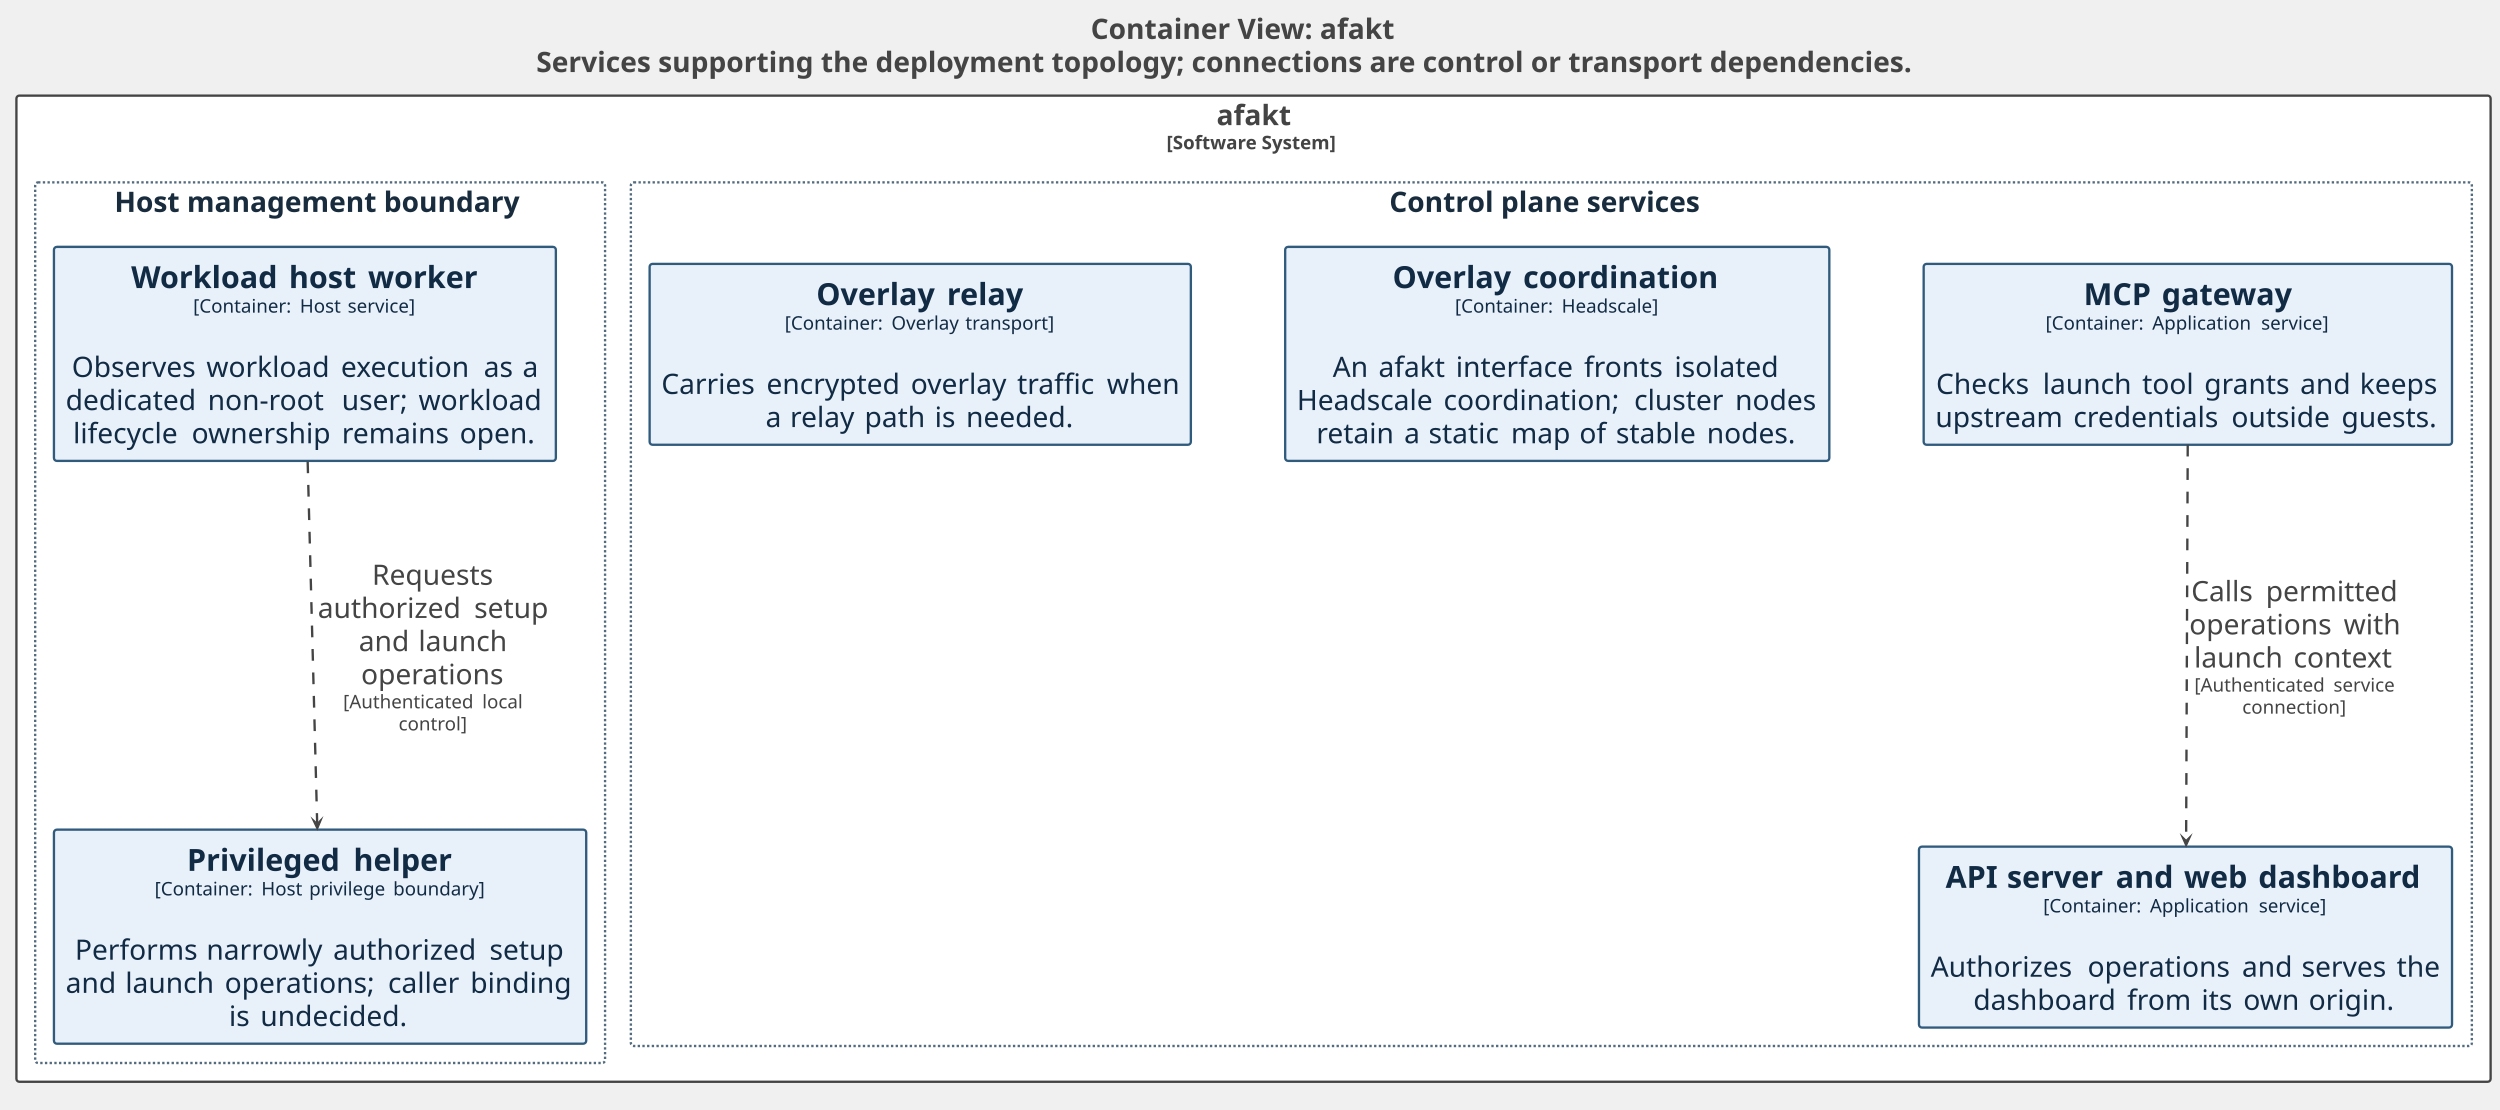
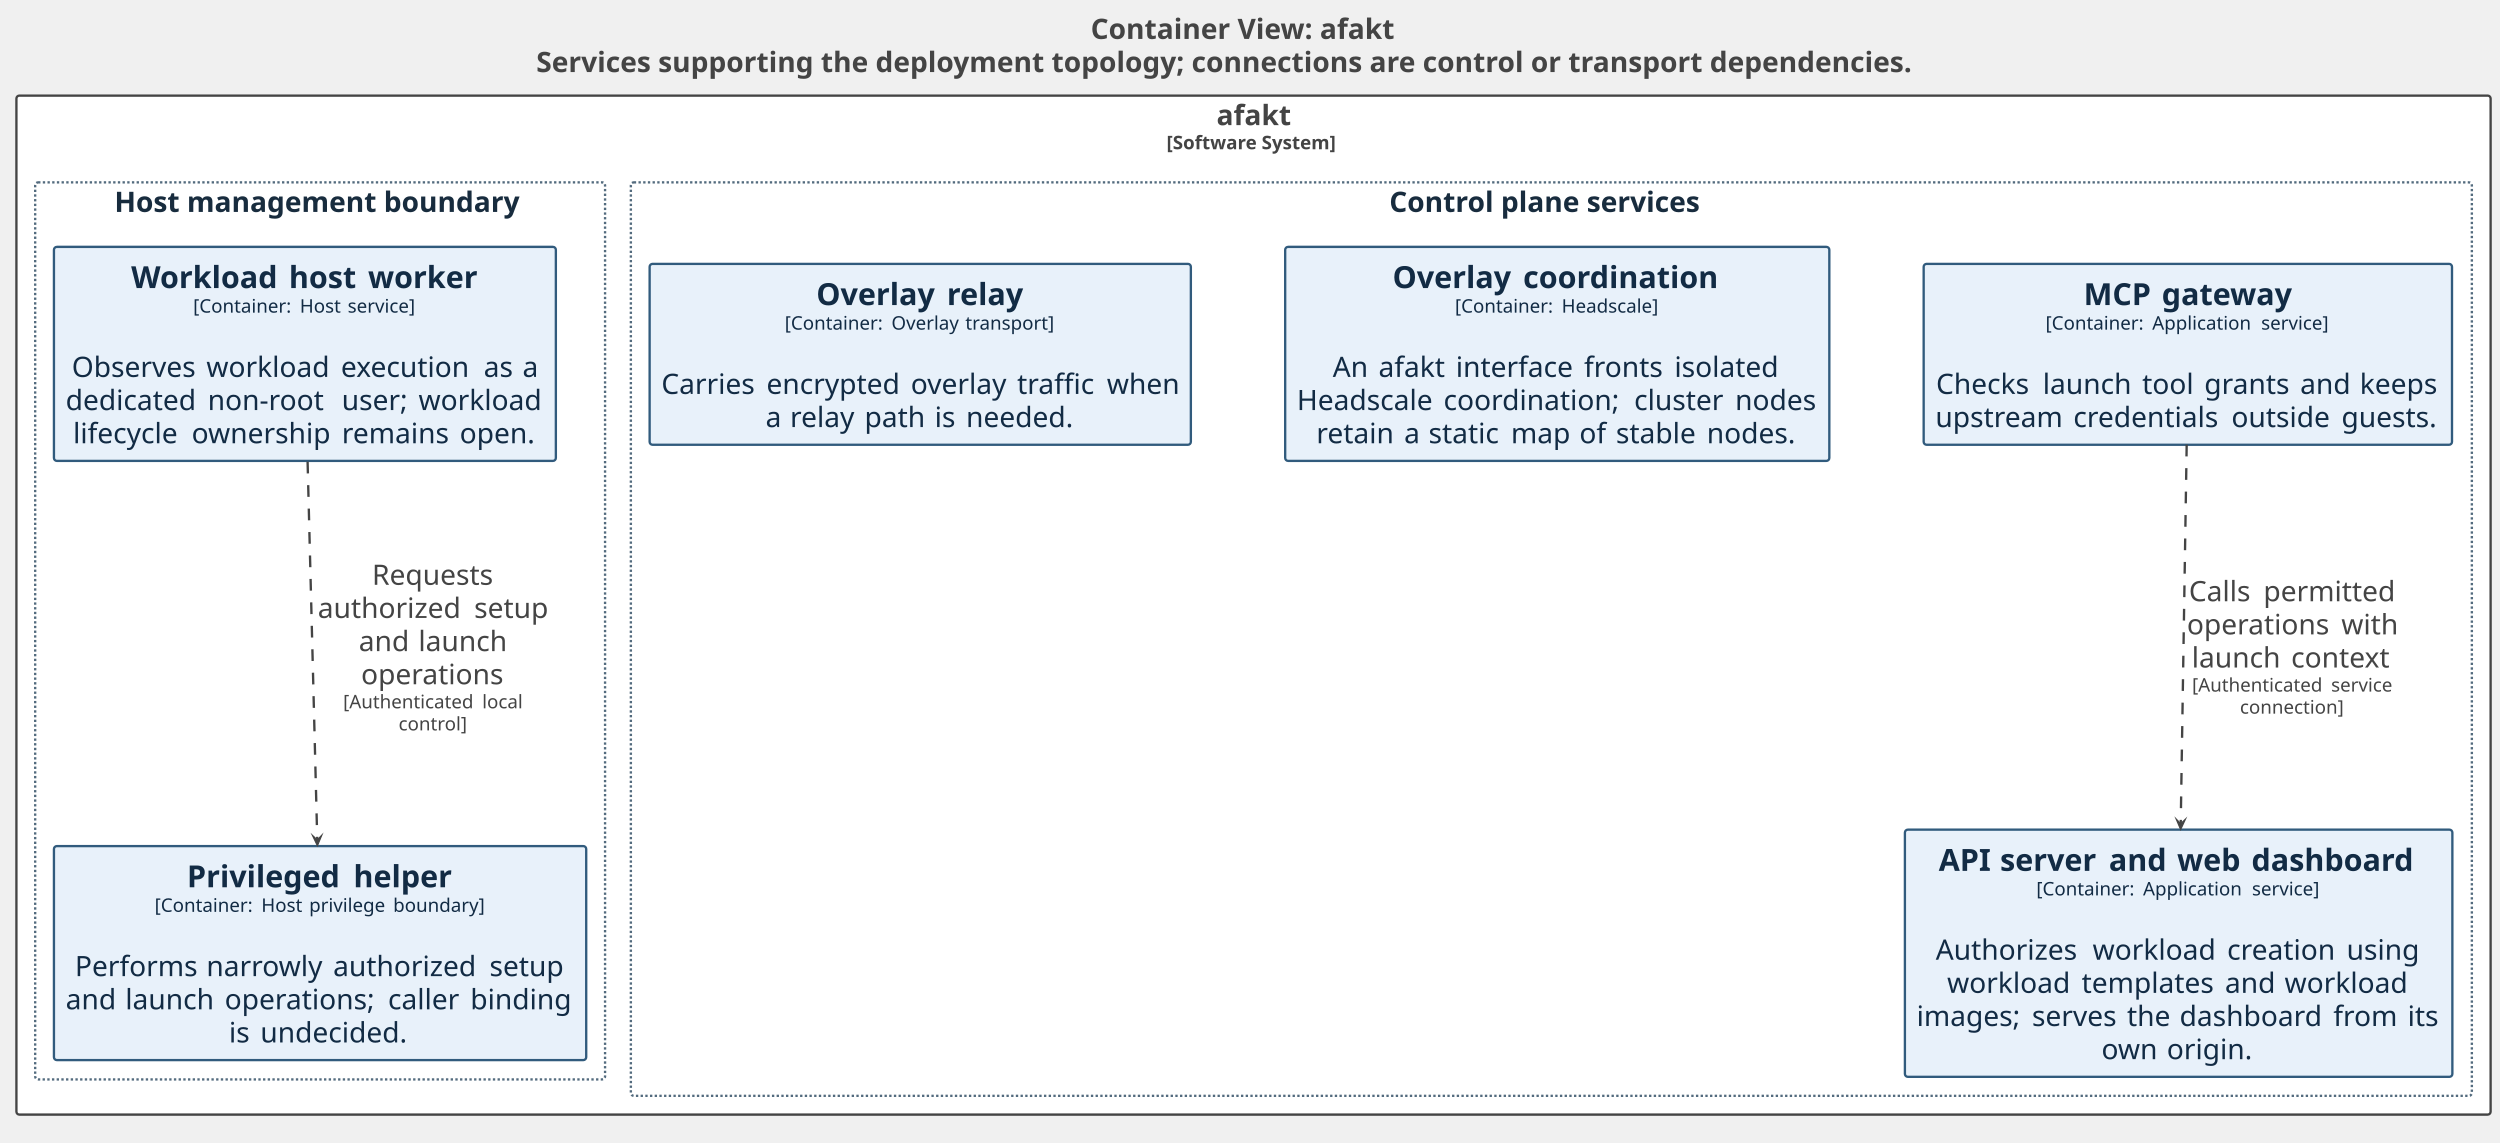
- <svg xmlns="http://www.w3.org/2000/svg" version="1.1" data-diagram-type="DESCRIPTION" style="width:2132px;height:946px;background:#FFFFFF;" width="2132px" height="946px" viewBox="0 0 2132 946" zoomAndPan="magnify" preserveAspectRatio="none" contentStyleType="text/css">
+ <svg xmlns="http://www.w3.org/2000/svg" version="1.1" data-diagram-type="DESCRIPTION" style="width:2132px;height:974px;background:#FFFFFF;" width="2132px" height="974px" viewBox="0 0 2132 974" zoomAndPan="magnify" preserveAspectRatio="none" contentStyleType="text/css">
  <defs />
  <g font-family="sans-serif" lengthAdjust="spacing">
    <g class="title" data-source-line="1">
      <text x="930.131" y="33.203" fill="#444" font-size="24" textLength="264.738" font-weight="700">Container View: afakt</text>
      <text x="457.309" y="61.469" fill="#444" font-size="24" textLength="1210.383" font-weight="700">Services supporting the deployment topology; connections are control or transport dependencies.</text>
    </g>
    <g class="cluster" data-qualified-name="afakt.n.size.16..Software System...size." id="ent0001" data-source-line="75">
-       <rect x="14" y="81.531" width="2110" height="841" fill="#FFF" style="stroke:#444;stroke-width:2;" rx="2.5" ry="2.5" />
+       <rect x="14" y="81.531" width="2110" height="869" fill="#FFF" style="stroke:#444;stroke-width:2;" rx="2.5" ry="2.5" />
      <text x="1037.459" y="106.734" fill="#444" font-size="24" textLength="63.082" font-weight="700">afakt</text>
      <text x="994.82" y="127.266" fill="#444" font-size="16" textLength="148.359" font-weight="700">[Software System]</text>
    </g>
    <g class="cluster" data-qualified-name="afakt.n.size.16..Software System...size..group1" id="ent0002" data-source-line="76">
-       <rect x="538" y="155.531" width="1570" height="736.5" fill="#FFF" style="stroke:#536B7E;stroke-width:2;stroke-dasharray:2,2;" rx="2.5" ry="2.5" />
+       <rect x="538" y="155.531" width="1570" height="779" fill="#FFF" style="stroke:#536B7E;stroke-width:2;stroke-dasharray:2,2;" rx="2.5" ry="2.5" />
      <text x="1184.795" y="180.734" fill="#182C3E" font-size="24" textLength="276.41" font-weight="700">Control plane services</text>
    </g>
    <g class="cluster" data-qualified-name="afakt.n.size.16..Software System...size..group2" id="ent0007" data-source-line="83">
-       <rect x="30" y="155.531" width="486" height="751" fill="#FFF" style="stroke:#536B7E;stroke-width:2;stroke-dasharray:2,2;" rx="2.5" ry="2.5" />
+       <rect x="30" y="155.531" width="486" height="765" fill="#FFF" style="stroke:#536B7E;stroke-width:2;stroke-dasharray:2,2;" rx="2.5" ry="2.5" />
      <text x="97.594" y="180.734" fill="#182C3E" font-size="24" textLength="350.813" font-weight="700">Host management boundary</text>
    </g>
    <g class="entity" data-qualified-name="afakt.n.size.16..Software System...size..group1.afakt.APIserverandwebdashboard" id="ent0003" data-source-line="77">
-       <rect x="1636.5" y="722.031" width="454.59" height="154.262" fill="#E8F1FA" style="stroke:#315B7D;stroke-width:2;" rx="2.5" ry="2.5" />
-       <text x="1659.216" y="757.168" fill="#122B44" font-size="26" textLength="43.71" font-weight="700">API</text>
-       <text x="1702.926" y="757.168" fill="#122B44" font-size="26" font-weight="700"> </text>
-       <text x="1711.496" y="757.168" fill="#122B44" font-size="26" textLength="84.233" font-weight="700">server</text>
-       <text x="1795.729" y="757.168" fill="#122B44" font-size="26" font-weight="700"> </text>
-       <text x="1804.298" y="757.168" fill="#122B44" font-size="26" textLength="49.588" font-weight="700">and</text>
-       <text x="1853.886" y="757.168" fill="#122B44" font-size="26" font-weight="700"> </text>
-       <text x="1862.456" y="757.168" fill="#122B44" font-size="26" textLength="54.895" font-weight="700">web</text>
-       <text x="1917.35" y="757.168" fill="#122B44" font-size="26" font-weight="700"> </text>
-       <text x="1925.919" y="757.168" fill="#122B44" font-size="26" textLength="142.454" font-weight="700">dashboard</text>
-       <text x="1742.436" y="778.121" fill="#122B44" font-size="16" textLength="85.93">[Container:</text>
-       <text x="1828.365" y="778.121" fill="#122B44" font-size="16"> </text>
-       <text x="1833.428" y="778.121" fill="#122B44" font-size="16" textLength="87.828">Application</text>
-       <text x="1921.256" y="778.121" fill="#122B44" font-size="16"> </text>
-       <text x="1926.318" y="778.121" fill="#122B44" font-size="16" textLength="58.836">service]</text>
-       <text x="1859.998" y="804.699" fill="#122B44" font-size="24"> </text>
-       <text x="1646.5" y="832.965" fill="#122B44" font-size="24" textLength="126.188">Authorizes</text>
-       <text x="1772.688" y="832.965" fill="#122B44" font-size="24"> </text>
-       <text x="1780.281" y="832.965" fill="#122B44" font-size="24" textLength="124.078">operations</text>
-       <text x="1904.359" y="832.965" fill="#122B44" font-size="24"> </text>
-       <text x="1911.953" y="832.965" fill="#122B44" font-size="24" textLength="43.254">and</text>
-       <text x="1955.207" y="832.965" fill="#122B44" font-size="24"> </text>
-       <text x="1962.801" y="832.965" fill="#122B44" font-size="24" textLength="73.453">serves</text>
-       <text x="2036.254" y="832.965" fill="#122B44" font-size="24"> </text>
-       <text x="2043.848" y="832.965" fill="#122B44" font-size="24" textLength="37.242">the</text>
-       <text x="1682.869" y="861.23" fill="#122B44" font-size="24" textLength="123.516">dashboard</text>
-       <text x="1806.385" y="861.23" fill="#122B44" font-size="24"> </text>
-       <text x="1813.979" y="861.23" fill="#122B44" font-size="24" textLength="55.793">from</text>
-       <text x="1869.771" y="861.23" fill="#122B44" font-size="24"> </text>
-       <text x="1877.365" y="861.23" fill="#122B44" font-size="24" textLength="28.148">its</text>
-       <text x="1905.514" y="861.23" fill="#122B44" font-size="24"> </text>
-       <text x="1913.107" y="861.23" fill="#122B44" font-size="24" textLength="48.129">own</text>
-       <text x="1961.236" y="861.23" fill="#122B44" font-size="24"> </text>
-       <text x="1968.83" y="861.23" fill="#122B44" font-size="24" textLength="75.891">origin.</text>
+       <rect x="1624.5" y="707.531" width="466.883" height="210.793" fill="#E8F1FA" style="stroke:#315B7D;stroke-width:2;" rx="2.5" ry="2.5" />
+       <text x="1653.363" y="742.668" fill="#122B44" font-size="26" textLength="43.71" font-weight="700">API</text>
+       <text x="1697.073" y="742.668" fill="#122B44" font-size="26" font-weight="700"> </text>
+       <text x="1705.642" y="742.668" fill="#122B44" font-size="26" textLength="84.233" font-weight="700">server</text>
+       <text x="1789.875" y="742.668" fill="#122B44" font-size="26" font-weight="700"> </text>
+       <text x="1798.445" y="742.668" fill="#122B44" font-size="26" textLength="49.588" font-weight="700">and</text>
+       <text x="1848.033" y="742.668" fill="#122B44" font-size="26" font-weight="700"> </text>
+       <text x="1856.602" y="742.668" fill="#122B44" font-size="26" textLength="54.895" font-weight="700">web</text>
+       <text x="1911.497" y="742.668" fill="#122B44" font-size="26" font-weight="700"> </text>
+       <text x="1920.066" y="742.668" fill="#122B44" font-size="26" textLength="142.454" font-weight="700">dashboard</text>
+       <text x="1736.582" y="763.621" fill="#122B44" font-size="16" textLength="85.93">[Container:</text>
+       <text x="1822.512" y="763.621" fill="#122B44" font-size="16"> </text>
+       <text x="1827.574" y="763.621" fill="#122B44" font-size="16" textLength="87.828">Application</text>
+       <text x="1915.402" y="763.621" fill="#122B44" font-size="16"> </text>
+       <text x="1920.465" y="763.621" fill="#122B44" font-size="16" textLength="58.836">service]</text>
+       <text x="1854.145" y="790.199" fill="#122B44" font-size="24"> </text>
+       <text x="1650.789" y="818.465" fill="#122B44" font-size="24" textLength="126.188">Authorizes</text>
+       <text x="1776.977" y="818.465" fill="#122B44" font-size="24"> </text>
+       <text x="1784.57" y="818.465" fill="#122B44" font-size="24" textLength="107.121">workload</text>
+       <text x="1891.691" y="818.465" fill="#122B44" font-size="24"> </text>
+       <text x="1899.285" y="818.465" fill="#122B44" font-size="24" textLength="94.289">creation</text>
+       <text x="1993.574" y="818.465" fill="#122B44" font-size="24"> </text>
+       <text x="2001.168" y="818.465" fill="#122B44" font-size="24" textLength="63.926">using</text>
+       <text x="1660.486" y="846.73" fill="#122B44" font-size="24" textLength="107.121">workload</text>
+       <text x="1767.607" y="846.73" fill="#122B44" font-size="24"> </text>
+       <text x="1775.201" y="846.73" fill="#122B44" font-size="24" textLength="114.633">templates</text>
+       <text x="1889.834" y="846.73" fill="#122B44" font-size="24"> </text>
+       <text x="1897.428" y="846.73" fill="#122B44" font-size="24" textLength="43.254">and</text>
+       <text x="1940.682" y="846.73" fill="#122B44" font-size="24"> </text>
+       <text x="1948.275" y="846.73" fill="#122B44" font-size="24" textLength="107.121">workload</text>
+       <text x="1634.5" y="874.996" fill="#122B44" font-size="24" textLength="90.762">images;</text>
+       <text x="1725.262" y="874.996" fill="#122B44" font-size="24"> </text>
+       <text x="1732.855" y="874.996" fill="#122B44" font-size="24" textLength="73.453">serves</text>
+       <text x="1806.309" y="874.996" fill="#122B44" font-size="24"> </text>
+       <text x="1813.902" y="874.996" fill="#122B44" font-size="24" textLength="37.242">the</text>
+       <text x="1851.145" y="874.996" fill="#122B44" font-size="24"> </text>
+       <text x="1858.738" y="874.996" fill="#122B44" font-size="24" textLength="123.516">dashboard</text>
+       <text x="1982.254" y="874.996" fill="#122B44" font-size="24"> </text>
+       <text x="1989.848" y="874.996" fill="#122B44" font-size="24" textLength="55.793">from</text>
+       <text x="2045.641" y="874.996" fill="#122B44" font-size="24"> </text>
+       <text x="2053.234" y="874.996" fill="#122B44" font-size="24" textLength="28.148">its</text>
+       <text x="1792.135" y="903.262" fill="#122B44" font-size="24" textLength="48.129">own</text>
+       <text x="1840.264" y="903.262" fill="#122B44" font-size="24"> </text>
+       <text x="1847.857" y="903.262" fill="#122B44" font-size="24" textLength="75.891">origin.</text>
    </g>
    <g class="entity" data-qualified-name="afakt.n.size.16..Software System...size..group1.afakt.MCPgateway" id="ent0004" data-source-line="78">
      <rect x="1640.5" y="225.031" width="450.57" height="154.262" fill="#E8F1FA" style="stroke:#315B7D;stroke-width:2;" rx="2.5" ry="2.5" />
      <text x="1776.924" y="260.168" fill="#122B44" font-size="26" textLength="58.068" font-weight="700">MCP</text>
      <text x="1834.993" y="260.168" fill="#122B44" font-size="26" font-weight="700"> </text>
      <text x="1843.562" y="260.168" fill="#122B44" font-size="26" textLength="111.084" font-weight="700">gateway</text>
      <text x="1744.426" y="281.121" fill="#122B44" font-size="16" textLength="85.93">[Container:</text>
      <text x="1830.355" y="281.121" fill="#122B44" font-size="16"> </text>
      <text x="1835.418" y="281.121" fill="#122B44" font-size="16" textLength="87.828">Application</text>
      <text x="1923.246" y="281.121" fill="#122B44" font-size="16"> </text>
      <text x="1928.309" y="281.121" fill="#122B44" font-size="16" textLength="58.836">service]</text>
      <text x="1861.988" y="307.699" fill="#122B44" font-size="24"> </text>
      <text x="1651.051" y="335.965" fill="#122B44" font-size="24" textLength="83.426">Checks</text>
      <text x="1734.477" y="335.965" fill="#122B44" font-size="24"> </text>
      <text x="1742.07" y="335.965" fill="#122B44" font-size="24" textLength="77.168">launch</text>
      <text x="1819.238" y="335.965" fill="#122B44" font-size="24"> </text>
      <text x="1826.832" y="335.965" fill="#122B44" font-size="24" textLength="45.398">tool</text>
      <text x="1872.23" y="335.965" fill="#122B44" font-size="24"> </text>
      <text x="1879.824" y="335.965" fill="#122B44" font-size="24" textLength="74.145">grants</text>
      <text x="1953.969" y="335.965" fill="#122B44" font-size="24"> </text>
      <text x="1961.563" y="335.965" fill="#122B44" font-size="24" textLength="43.254">and</text>
      <text x="2004.816" y="335.965" fill="#122B44" font-size="24"> </text>
      <text x="2012.41" y="335.965" fill="#122B44" font-size="24" textLength="68.109">keeps</text>
      <text x="1650.5" y="364.23" fill="#122B44" font-size="24" textLength="110.063">upstream</text>
      <text x="1760.563" y="364.23" fill="#122B44" font-size="24"> </text>
      <text x="1768.156" y="364.23" fill="#122B44" font-size="24" textLength="127.195">credentials</text>
      <text x="1895.352" y="364.23" fill="#122B44" font-size="24"> </text>
      <text x="1902.945" y="364.23" fill="#122B44" font-size="24" textLength="86.262">outside</text>
      <text x="1989.207" y="364.23" fill="#122B44" font-size="24"> </text>
      <text x="1996.801" y="364.23" fill="#122B44" font-size="24" textLength="84.27">guests.</text>
    </g>
    <g class="entity" data-qualified-name="afakt.n.size.16..Software System...size..group1.afakt.Overlaycoordination" id="ent0005" data-source-line="79">
      <rect x="1096" y="210.531" width="464.047" height="182.527" fill="#E8F1FA" style="stroke:#315B7D;stroke-width:2;" rx="2.5" ry="2.5" />
      <text x="1187.556" y="245.668" fill="#122B44" font-size="26" textLength="102.781" font-weight="700">Overlay</text>
      <text x="1290.337" y="245.668" fill="#122B44" font-size="26" font-weight="700"> </text>
      <text x="1298.907" y="245.668" fill="#122B44" font-size="26" textLength="169.584" font-weight="700">coordination</text>
      <text x="1240.773" y="266.621" fill="#122B44" font-size="16" textLength="85.93">[Container:</text>
      <text x="1326.703" y="266.621" fill="#122B44" font-size="16"> </text>
      <text x="1331.766" y="266.621" fill="#122B44" font-size="16" textLength="83.508">Headscale]</text>
      <text x="1324.227" y="293.199" fill="#122B44" font-size="24"> </text>
      <text x="1136.545" y="321.465" fill="#122B44" font-size="24" textLength="31.453">An</text>
      <text x="1167.998" y="321.465" fill="#122B44" font-size="24"> </text>
      <text x="1175.592" y="321.465" fill="#122B44" font-size="24" textLength="58.336">afakt</text>
      <text x="1233.928" y="321.465" fill="#122B44" font-size="24"> </text>
      <text x="1241.521" y="321.465" fill="#122B44" font-size="24" textLength="101.742">interface</text>
      <text x="1343.264" y="321.465" fill="#122B44" font-size="24"> </text>
      <text x="1350.857" y="321.465" fill="#122B44" font-size="24" textLength="69.492">fronts</text>
      <text x="1420.35" y="321.465" fill="#122B44" font-size="24"> </text>
      <text x="1427.943" y="321.465" fill="#122B44" font-size="24" textLength="91.559">isolated</text>
      <text x="1106" y="349.73" fill="#122B44" font-size="24" textLength="117.457">Headscale</text>
      <text x="1223.457" y="349.73" fill="#122B44" font-size="24"> </text>
      <text x="1231.051" y="349.73" fill="#122B44" font-size="24" textLength="154.934">coordination;</text>
      <text x="1385.984" y="349.73" fill="#122B44" font-size="24"> </text>
      <text x="1393.578" y="349.73" fill="#122B44" font-size="24" textLength="78.527">cluster</text>
      <text x="1472.105" y="349.73" fill="#122B44" font-size="24"> </text>
      <text x="1479.699" y="349.73" fill="#122B44" font-size="24" textLength="70.348">nodes</text>
      <text x="1122.576" y="377.996" fill="#122B44" font-size="24" textLength="67.254">retain</text>
      <text x="1189.83" y="377.996" fill="#122B44" font-size="24"> </text>
      <text x="1197.424" y="377.996" fill="#122B44" font-size="24">a</text>
      <text x="1210.678" y="377.996" fill="#122B44" font-size="24"> </text>
      <text x="1218.271" y="377.996" fill="#122B44" font-size="24" textLength="62.672">static</text>
      <text x="1280.943" y="377.996" fill="#122B44" font-size="24"> </text>
      <text x="1288.537" y="377.996" fill="#122B44" font-size="24" textLength="50.766">map</text>
      <text x="1339.303" y="377.996" fill="#122B44" font-size="24"> </text>
      <text x="1346.896" y="377.996" fill="#122B44" font-size="24" textLength="23.566">of</text>
      <text x="1370.463" y="377.996" fill="#122B44" font-size="24"> </text>
      <text x="1378.057" y="377.996" fill="#122B44" font-size="24" textLength="69.879">stable</text>
      <text x="1447.936" y="377.996" fill="#122B44" font-size="24"> </text>
      <text x="1455.529" y="377.996" fill="#122B44" font-size="24" textLength="77.941">nodes.</text>
    </g>
    <g class="entity" data-qualified-name="afakt.n.size.16..Software System...size..group1.afakt.Overlayrelay" id="ent0006" data-source-line="80">
      <rect x="554" y="225.031" width="461.563" height="154.262" fill="#E8F1FA" style="stroke:#315B7D;stroke-width:2;" rx="2.5" ry="2.5" />
      <text x="696.13" y="260.168" fill="#122B44" font-size="26" textLength="102.781" font-weight="700">Overlay</text>
      <text x="798.911" y="260.168" fill="#122B44" font-size="26" font-weight="700"> </text>
      <text x="807.48" y="260.168" fill="#122B44" font-size="26" textLength="65.952" font-weight="700">relay</text>
      <text x="669.215" y="281.121" fill="#122B44" font-size="16" textLength="85.93">[Container:</text>
      <text x="755.145" y="281.121" fill="#122B44" font-size="16"> </text>
      <text x="760.207" y="281.121" fill="#122B44" font-size="16" textLength="57.992">Overlay</text>
      <text x="818.199" y="281.121" fill="#122B44" font-size="16"> </text>
      <text x="823.262" y="281.121" fill="#122B44" font-size="16" textLength="77.086">transport]</text>
      <text x="780.984" y="307.699" fill="#122B44" font-size="24"> </text>
      <text x="564" y="335.965" fill="#122B44" font-size="24" textLength="82.043">Carries</text>
      <text x="646.043" y="335.965" fill="#122B44" font-size="24"> </text>
      <text x="653.637" y="335.965" fill="#122B44" font-size="24" textLength="115.477">encrypted</text>
      <text x="769.113" y="335.965" fill="#122B44" font-size="24"> </text>
      <text x="776.707" y="335.965" fill="#122B44" font-size="24" textLength="83.086">overlay</text>
      <text x="859.793" y="335.965" fill="#122B44" font-size="24"> </text>
      <text x="867.387" y="335.965" fill="#122B44" font-size="24" textLength="68.93">traffic</text>
      <text x="936.316" y="335.965" fill="#122B44" font-size="24"> </text>
      <text x="943.91" y="335.965" fill="#122B44" font-size="24" textLength="61.652">when</text>
      <text x="652.898" y="364.23" fill="#122B44" font-size="24">a</text>
      <text x="666.152" y="364.23" fill="#122B44" font-size="24"> </text>
      <text x="673.746" y="364.23" fill="#122B44" font-size="24" textLength="55.922">relay</text>
      <text x="729.668" y="364.23" fill="#122B44" font-size="24"> </text>
      <text x="737.262" y="364.23" fill="#122B44" font-size="24" textLength="52.23">path</text>
      <text x="789.492" y="364.23" fill="#122B44" font-size="24"> </text>
      <text x="797.086" y="364.23" fill="#122B44" font-size="24" textLength="19.172">is</text>
      <text x="816.258" y="364.23" fill="#122B44" font-size="24"> </text>
      <text x="823.852" y="364.23" fill="#122B44" font-size="24" textLength="92.813">needed.</text>
    </g>
    <g class="entity" data-qualified-name="afakt.n.size.16..Software System...size..group2.afakt.Workloadhostworker" id="ent0008" data-source-line="84">
      <rect x="46" y="210.531" width="428.035" height="182.527" fill="#E8F1FA" style="stroke:#315B7D;stroke-width:2;" rx="2.5" ry="2.5" />
      <text x="111.832" y="245.668" fill="#122B44" font-size="26" textLength="125.95" font-weight="700">Workload</text>
      <text x="237.782" y="245.668" fill="#122B44" font-size="26" font-weight="700"> </text>
      <text x="246.351" y="245.668" fill="#122B44" font-size="26" textLength="58.919" font-weight="700">host</text>
      <text x="305.27" y="245.668" fill="#122B44" font-size="26" font-weight="700"> </text>
      <text x="313.839" y="245.668" fill="#122B44" font-size="26" textLength="94.364" font-weight="700">worker</text>
      <text x="164.709" y="266.621" fill="#122B44" font-size="16" textLength="85.93">[Container:</text>
      <text x="250.639" y="266.621" fill="#122B44" font-size="16"> </text>
      <text x="255.701" y="266.621" fill="#122B44" font-size="16" textLength="35.727">Host</text>
      <text x="291.428" y="266.621" fill="#122B44" font-size="16"> </text>
      <text x="296.49" y="266.621" fill="#122B44" font-size="16" textLength="58.836">service]</text>
      <text x="256.221" y="293.199" fill="#122B44" font-size="24"> </text>
      <text x="61.197" y="321.465" fill="#122B44" font-size="24" textLength="107.203">Observes</text>
      <text x="168.4" y="321.465" fill="#122B44" font-size="24"> </text>
      <text x="175.994" y="321.465" fill="#122B44" font-size="24" textLength="107.121">workload</text>
      <text x="283.115" y="321.465" fill="#122B44" font-size="24"> </text>
      <text x="290.709" y="321.465" fill="#122B44" font-size="24" textLength="114.199">execution</text>
      <text x="404.908" y="321.465" fill="#122B44" font-size="24"> </text>
      <text x="412.502" y="321.465" fill="#122B44" font-size="24" textLength="25.488">as</text>
      <text x="437.99" y="321.465" fill="#122B44" font-size="24"> </text>
      <text x="445.584" y="321.465" fill="#122B44" font-size="24">a</text>
      <text x="56" y="349.73" fill="#122B44" font-size="24" textLength="113.52">dedicated</text>
      <text x="169.52" y="349.73" fill="#122B44" font-size="24"> </text>
      <text x="177.113" y="349.73" fill="#122B44" font-size="24" textLength="106.699">non-root</text>
      <text x="283.813" y="349.73" fill="#122B44" font-size="24"> </text>
      <text x="291.406" y="349.73" fill="#122B44" font-size="24" textLength="57.914">user;</text>
      <text x="349.32" y="349.73" fill="#122B44" font-size="24"> </text>
      <text x="356.914" y="349.73" fill="#122B44" font-size="24" textLength="107.121">workload</text>
      <text x="62.316" y="377.996" fill="#122B44" font-size="24" textLength="93.504">lifecycle</text>
      <text x="155.82" y="377.996" fill="#122B44" font-size="24"> </text>
      <text x="163.414" y="377.996" fill="#122B44" font-size="24" textLength="120.492">ownership</text>
      <text x="283.906" y="377.996" fill="#122B44" font-size="24"> </text>
      <text x="291.5" y="377.996" fill="#122B44" font-size="24" textLength="92.918">remains</text>
      <text x="384.418" y="377.996" fill="#122B44" font-size="24"> </text>
      <text x="392.012" y="377.996" fill="#122B44" font-size="24" textLength="65.707">open.</text>
    </g>
    <g class="entity" data-qualified-name="afakt.n.size.16..Software System...size..group2.afakt.Privilegedhelper" id="ent0009" data-source-line="85">
-       <rect x="46" y="707.531" width="453.922" height="182.527" fill="#E8F1FA" style="stroke:#315B7D;stroke-width:2;" rx="2.5" ry="2.5" />
-       <text x="159.452" y="742.668" fill="#122B44" font-size="26" textLength="133.402" font-weight="700">Privileged</text>
-       <text x="292.854" y="742.668" fill="#122B44" font-size="26" font-weight="700"> </text>
-       <text x="301.424" y="742.668" fill="#122B44" font-size="26" textLength="85.046" font-weight="700">helper</text>
-       <text x="131.863" y="763.621" fill="#122B44" font-size="16" textLength="85.93">[Container:</text>
-       <text x="217.793" y="763.621" fill="#122B44" font-size="16"> </text>
-       <text x="222.855" y="763.621" fill="#122B44" font-size="16" textLength="35.727">Host</text>
-       <text x="258.582" y="763.621" fill="#122B44" font-size="16"> </text>
-       <text x="263.645" y="763.621" fill="#122B44" font-size="16" textLength="66.578">privilege</text>
-       <text x="330.223" y="763.621" fill="#122B44" font-size="16"> </text>
-       <text x="335.285" y="763.621" fill="#122B44" font-size="16" textLength="78.773">boundary]</text>
-       <text x="269.164" y="790.199" fill="#122B44" font-size="24"> </text>
-       <text x="63.91" y="818.465" fill="#122B44" font-size="24" textLength="104.484">Performs</text>
-       <text x="168.395" y="818.465" fill="#122B44" font-size="24"> </text>
-       <text x="175.988" y="818.465" fill="#122B44" font-size="24" textLength="100.5">narrowly</text>
-       <text x="276.488" y="818.465" fill="#122B44" font-size="24"> </text>
-       <text x="284.082" y="818.465" fill="#122B44" font-size="24" textLength="125.754">authorized</text>
-       <text x="409.836" y="818.465" fill="#122B44" font-size="24"> </text>
-       <text x="417.43" y="818.465" fill="#122B44" font-size="24" textLength="64.582">setup</text>
-       <text x="56" y="846.73" fill="#122B44" font-size="24" textLength="43.254">and</text>
-       <text x="99.254" y="846.73" fill="#122B44" font-size="24"> </text>
-       <text x="106.848" y="846.73" fill="#122B44" font-size="24" textLength="77.168">launch</text>
-       <text x="184.016" y="846.73" fill="#122B44" font-size="24"> </text>
-       <text x="191.609" y="846.73" fill="#122B44" font-size="24" textLength="131.672">operations;</text>
-       <text x="323.281" y="846.73" fill="#122B44" font-size="24"> </text>
-       <text x="330.875" y="846.73" fill="#122B44" font-size="24" textLength="62.613">caller</text>
-       <text x="393.488" y="846.73" fill="#122B44" font-size="24"> </text>
-       <text x="401.082" y="846.73" fill="#122B44" font-size="24" textLength="88.84">binding</text>
-       <text x="195.242" y="874.996" fill="#122B44" font-size="24" textLength="19.172">is</text>
-       <text x="214.414" y="874.996" fill="#122B44" font-size="24"> </text>
-       <text x="222.008" y="874.996" fill="#122B44" font-size="24" textLength="128.672">undecided.</text>
+       <rect x="46" y="721.531" width="453.922" height="182.527" fill="#E8F1FA" style="stroke:#315B7D;stroke-width:2;" rx="2.5" ry="2.5" />
+       <text x="159.452" y="756.668" fill="#122B44" font-size="26" textLength="133.402" font-weight="700">Privileged</text>
+       <text x="292.854" y="756.668" fill="#122B44" font-size="26" font-weight="700"> </text>
+       <text x="301.424" y="756.668" fill="#122B44" font-size="26" textLength="85.046" font-weight="700">helper</text>
+       <text x="131.863" y="777.621" fill="#122B44" font-size="16" textLength="85.93">[Container:</text>
+       <text x="217.793" y="777.621" fill="#122B44" font-size="16"> </text>
+       <text x="222.855" y="777.621" fill="#122B44" font-size="16" textLength="35.727">Host</text>
+       <text x="258.582" y="777.621" fill="#122B44" font-size="16"> </text>
+       <text x="263.645" y="777.621" fill="#122B44" font-size="16" textLength="66.578">privilege</text>
+       <text x="330.223" y="777.621" fill="#122B44" font-size="16"> </text>
+       <text x="335.285" y="777.621" fill="#122B44" font-size="16" textLength="78.773">boundary]</text>
+       <text x="269.164" y="804.199" fill="#122B44" font-size="24"> </text>
+       <text x="63.91" y="832.465" fill="#122B44" font-size="24" textLength="104.484">Performs</text>
+       <text x="168.395" y="832.465" fill="#122B44" font-size="24"> </text>
+       <text x="175.988" y="832.465" fill="#122B44" font-size="24" textLength="100.5">narrowly</text>
+       <text x="276.488" y="832.465" fill="#122B44" font-size="24"> </text>
+       <text x="284.082" y="832.465" fill="#122B44" font-size="24" textLength="125.754">authorized</text>
+       <text x="409.836" y="832.465" fill="#122B44" font-size="24"> </text>
+       <text x="417.43" y="832.465" fill="#122B44" font-size="24" textLength="64.582">setup</text>
+       <text x="56" y="860.73" fill="#122B44" font-size="24" textLength="43.254">and</text>
+       <text x="99.254" y="860.73" fill="#122B44" font-size="24"> </text>
+       <text x="106.848" y="860.73" fill="#122B44" font-size="24" textLength="77.168">launch</text>
+       <text x="184.016" y="860.73" fill="#122B44" font-size="24"> </text>
+       <text x="191.609" y="860.73" fill="#122B44" font-size="24" textLength="131.672">operations;</text>
+       <text x="323.281" y="860.73" fill="#122B44" font-size="24"> </text>
+       <text x="330.875" y="860.73" fill="#122B44" font-size="24" textLength="62.613">caller</text>
+       <text x="393.488" y="860.73" fill="#122B44" font-size="24"> </text>
+       <text x="401.082" y="860.73" fill="#122B44" font-size="24" textLength="88.84">binding</text>
+       <text x="195.242" y="888.996" fill="#122B44" font-size="24" textLength="19.172">is</text>
+       <text x="214.414" y="888.996" fill="#122B44" font-size="24"> </text>
+       <text x="222.008" y="888.996" fill="#122B44" font-size="24" textLength="128.672">undecided.</text>
    </g>
    <g class="link" data-entity-1="ent0008" data-entity-2="ent0009" id="lnk10" data-link-type="dependency">
-       <polygon points="270.617,707.29,274.379,698.188,270.486,702.292,266.382,698.398,270.617,707.29" fill="#444" style="stroke:#444;stroke-width:1;stroke-linejoin:miter;stroke-miterlimit:10;" />
-       <path d="M262.377,393.534 C264.718,482.669 268.143,613.074 270.486,702.292" style="stroke:#444;stroke-width:2;stroke-dasharray:10,10;" fill="none" />
+       <polygon points="270.682,721.284,274.451,712.185,270.555,716.286,266.454,712.389,270.682,721.284" fill="#444" style="stroke:#444;stroke-width:1;stroke-linejoin:miter;stroke-miterlimit:10;" />
+       <path d="M262.317,393.737 C264.678,486.198 268.193,623.81 270.555,716.286" style="stroke:#444;stroke-width:2;stroke-dasharray:10,10;" fill="none" />
      <text x="317.283" y="498.734" fill="#444" font-size="24" textLength="105.363">Requests</text>
      <text x="271" y="527" fill="#444" font-size="24" textLength="125.754">authorized</text>
      <text x="396.754" y="527" fill="#444" font-size="24"> </text>
      <text x="404.348" y="527" fill="#444" font-size="24" textLength="64.582">setup</text>
      <text x="305.957" y="555.266" fill="#444" font-size="24" textLength="43.254">and</text>
      <text x="349.211" y="555.266" fill="#444" font-size="24"> </text>
      <text x="356.805" y="555.266" fill="#444" font-size="24" textLength="77.168">launch</text>
      <text x="307.926" y="583.531" fill="#444" font-size="24" textLength="124.078">operations</text>
      <text x="292.609" y="604.063" fill="#444" font-size="16" textLength="113.539">[Authenticated</text>
      <text x="406.148" y="604.063" fill="#444" font-size="16"> </text>
      <text x="411.211" y="604.063" fill="#444" font-size="16" textLength="36.109">local</text>
      <text x="339.895" y="622.906" fill="#444" font-size="16" textLength="60.141">control]</text>
    </g>
    <g class="link" data-entity-1="ent0004" data-entity-2="ent0003" id="lnk11" data-link-type="dependency">
-       <polygon points="1864.308,721.686,1868.345,712.702,1864.329,716.686,1860.345,712.67,1864.308,721.686" fill="#444" style="stroke:#444;stroke-width:1;stroke-linejoin:miter;stroke-miterlimit:10;" />
-       <path d="M1865.692,379.29 C1865.316,472.31 1864.705,623.627 1864.329,716.686" style="stroke:#444;stroke-width:2;stroke-dasharray:10,10;" fill="none" />
-       <text x="1868.67" y="512.734" fill="#444" font-size="24" textLength="55.969">Calls</text>
-       <text x="1924.639" y="512.734" fill="#444" font-size="24"> </text>
-       <text x="1932.232" y="512.734" fill="#444" font-size="24" textLength="114.07">permitted</text>
-       <text x="1867" y="541" fill="#444" font-size="24" textLength="124.078">operations</text>
-       <text x="1991.078" y="541" fill="#444" font-size="24"> </text>
-       <text x="1998.672" y="541" fill="#444" font-size="24" textLength="49.301">with</text>
-       <text x="1871.119" y="569.266" fill="#444" font-size="24" textLength="77.168">launch</text>
-       <text x="1948.287" y="569.266" fill="#444" font-size="24"> </text>
-       <text x="1955.881" y="569.266" fill="#444" font-size="24" textLength="87.973">context</text>
-       <text x="1871.369" y="589.797" fill="#444" font-size="16" textLength="113.539">[Authenticated</text>
-       <text x="1984.908" y="589.797" fill="#444" font-size="16"> </text>
-       <text x="1989.971" y="589.797" fill="#444" font-size="16" textLength="53.633">service</text>
-       <text x="1912.205" y="608.641" fill="#444" font-size="16" textLength="90.563">connection]</text>
+       <polygon points="1859.644,707.452,1863.785,698.516,1859.722,702.452,1855.786,698.39,1859.644,707.452" fill="#444" style="stroke:#444;stroke-width:1;stroke-linejoin:miter;stroke-miterlimit:10;" />
+       <path d="M1864.802,379.234 C1863.431,466.455 1861.257,604.824 1859.722,702.452" style="stroke:#444;stroke-width:2;stroke-dasharray:10,10;" fill="none" />
+       <text x="1866.67" y="512.734" fill="#444" font-size="24" textLength="55.969">Calls</text>
+       <text x="1922.639" y="512.734" fill="#444" font-size="24"> </text>
+       <text x="1930.232" y="512.734" fill="#444" font-size="24" textLength="114.07">permitted</text>
+       <text x="1865" y="541" fill="#444" font-size="24" textLength="124.078">operations</text>
+       <text x="1989.078" y="541" fill="#444" font-size="24"> </text>
+       <text x="1996.672" y="541" fill="#444" font-size="24" textLength="49.301">with</text>
+       <text x="1869.119" y="569.266" fill="#444" font-size="24" textLength="77.168">launch</text>
+       <text x="1946.287" y="569.266" fill="#444" font-size="24"> </text>
+       <text x="1953.881" y="569.266" fill="#444" font-size="24" textLength="87.973">context</text>
+       <text x="1869.369" y="589.797" fill="#444" font-size="16" textLength="113.539">[Authenticated</text>
+       <text x="1982.908" y="589.797" fill="#444" font-size="16"> </text>
+       <text x="1987.971" y="589.797" fill="#444" font-size="16" textLength="53.633">service</text>
+       <text x="1910.205" y="608.641" fill="#444" font-size="16" textLength="90.563">connection]</text>
    </g>
  </g>
</svg>
